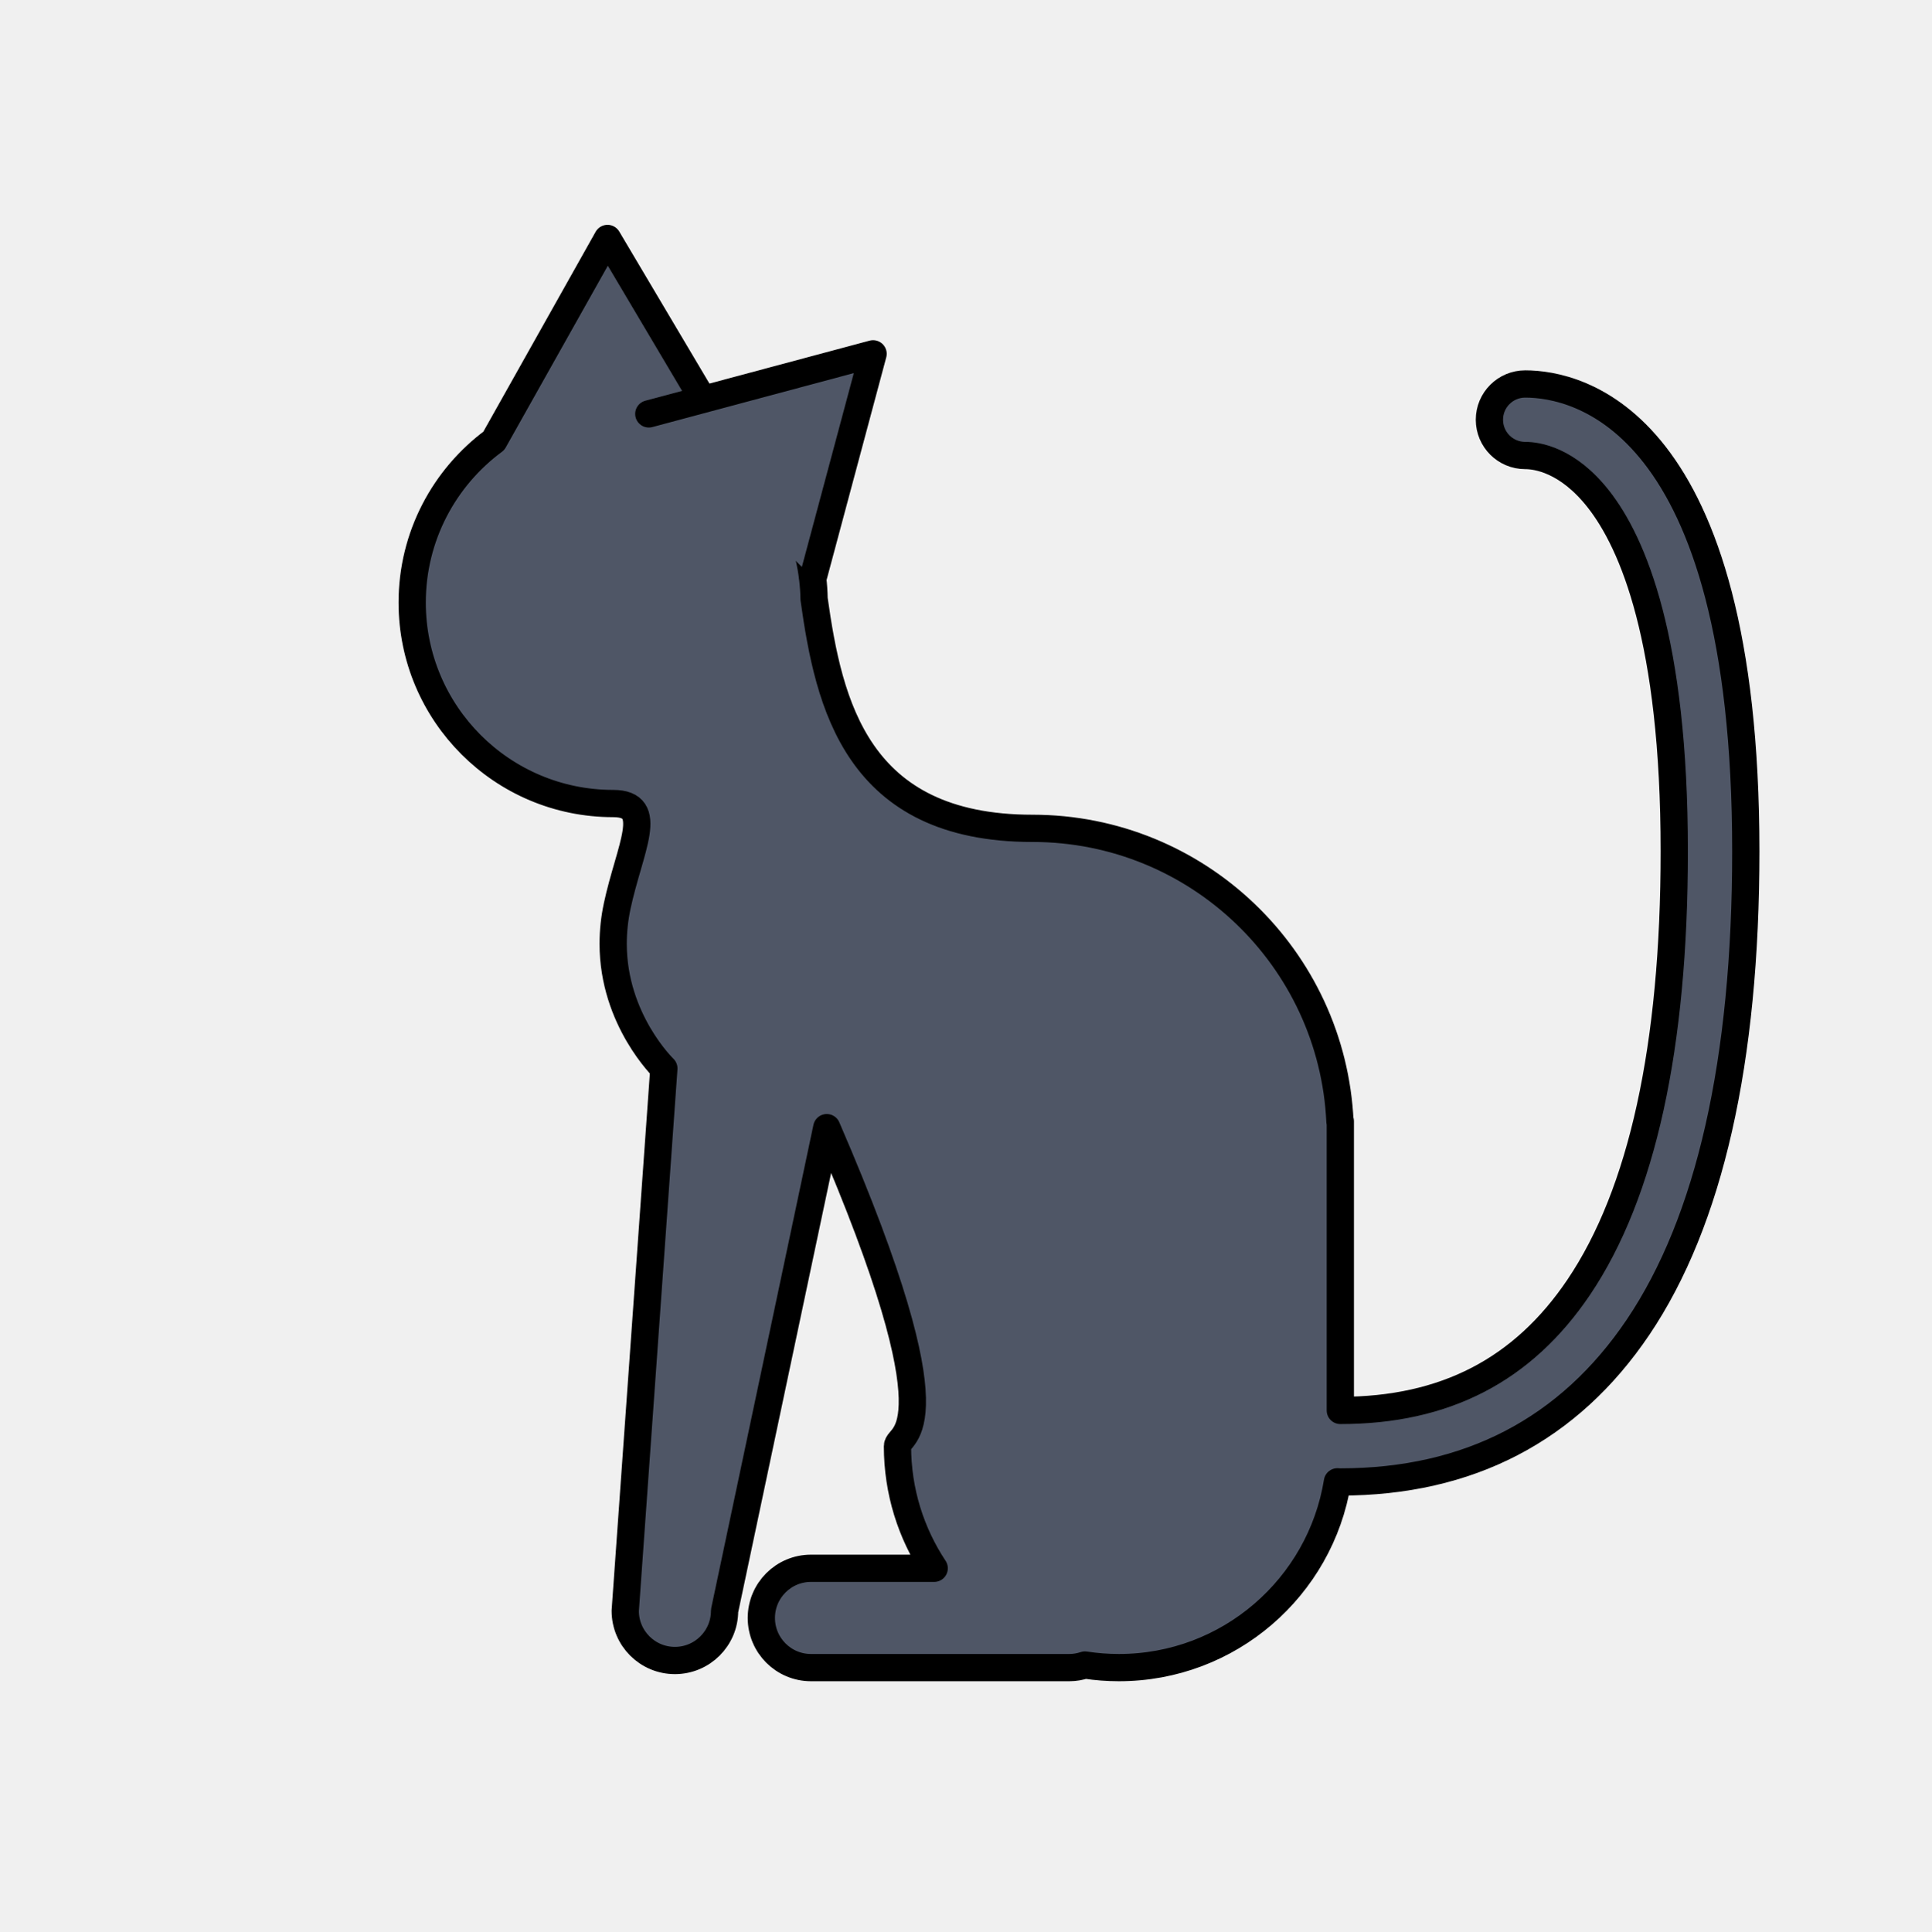
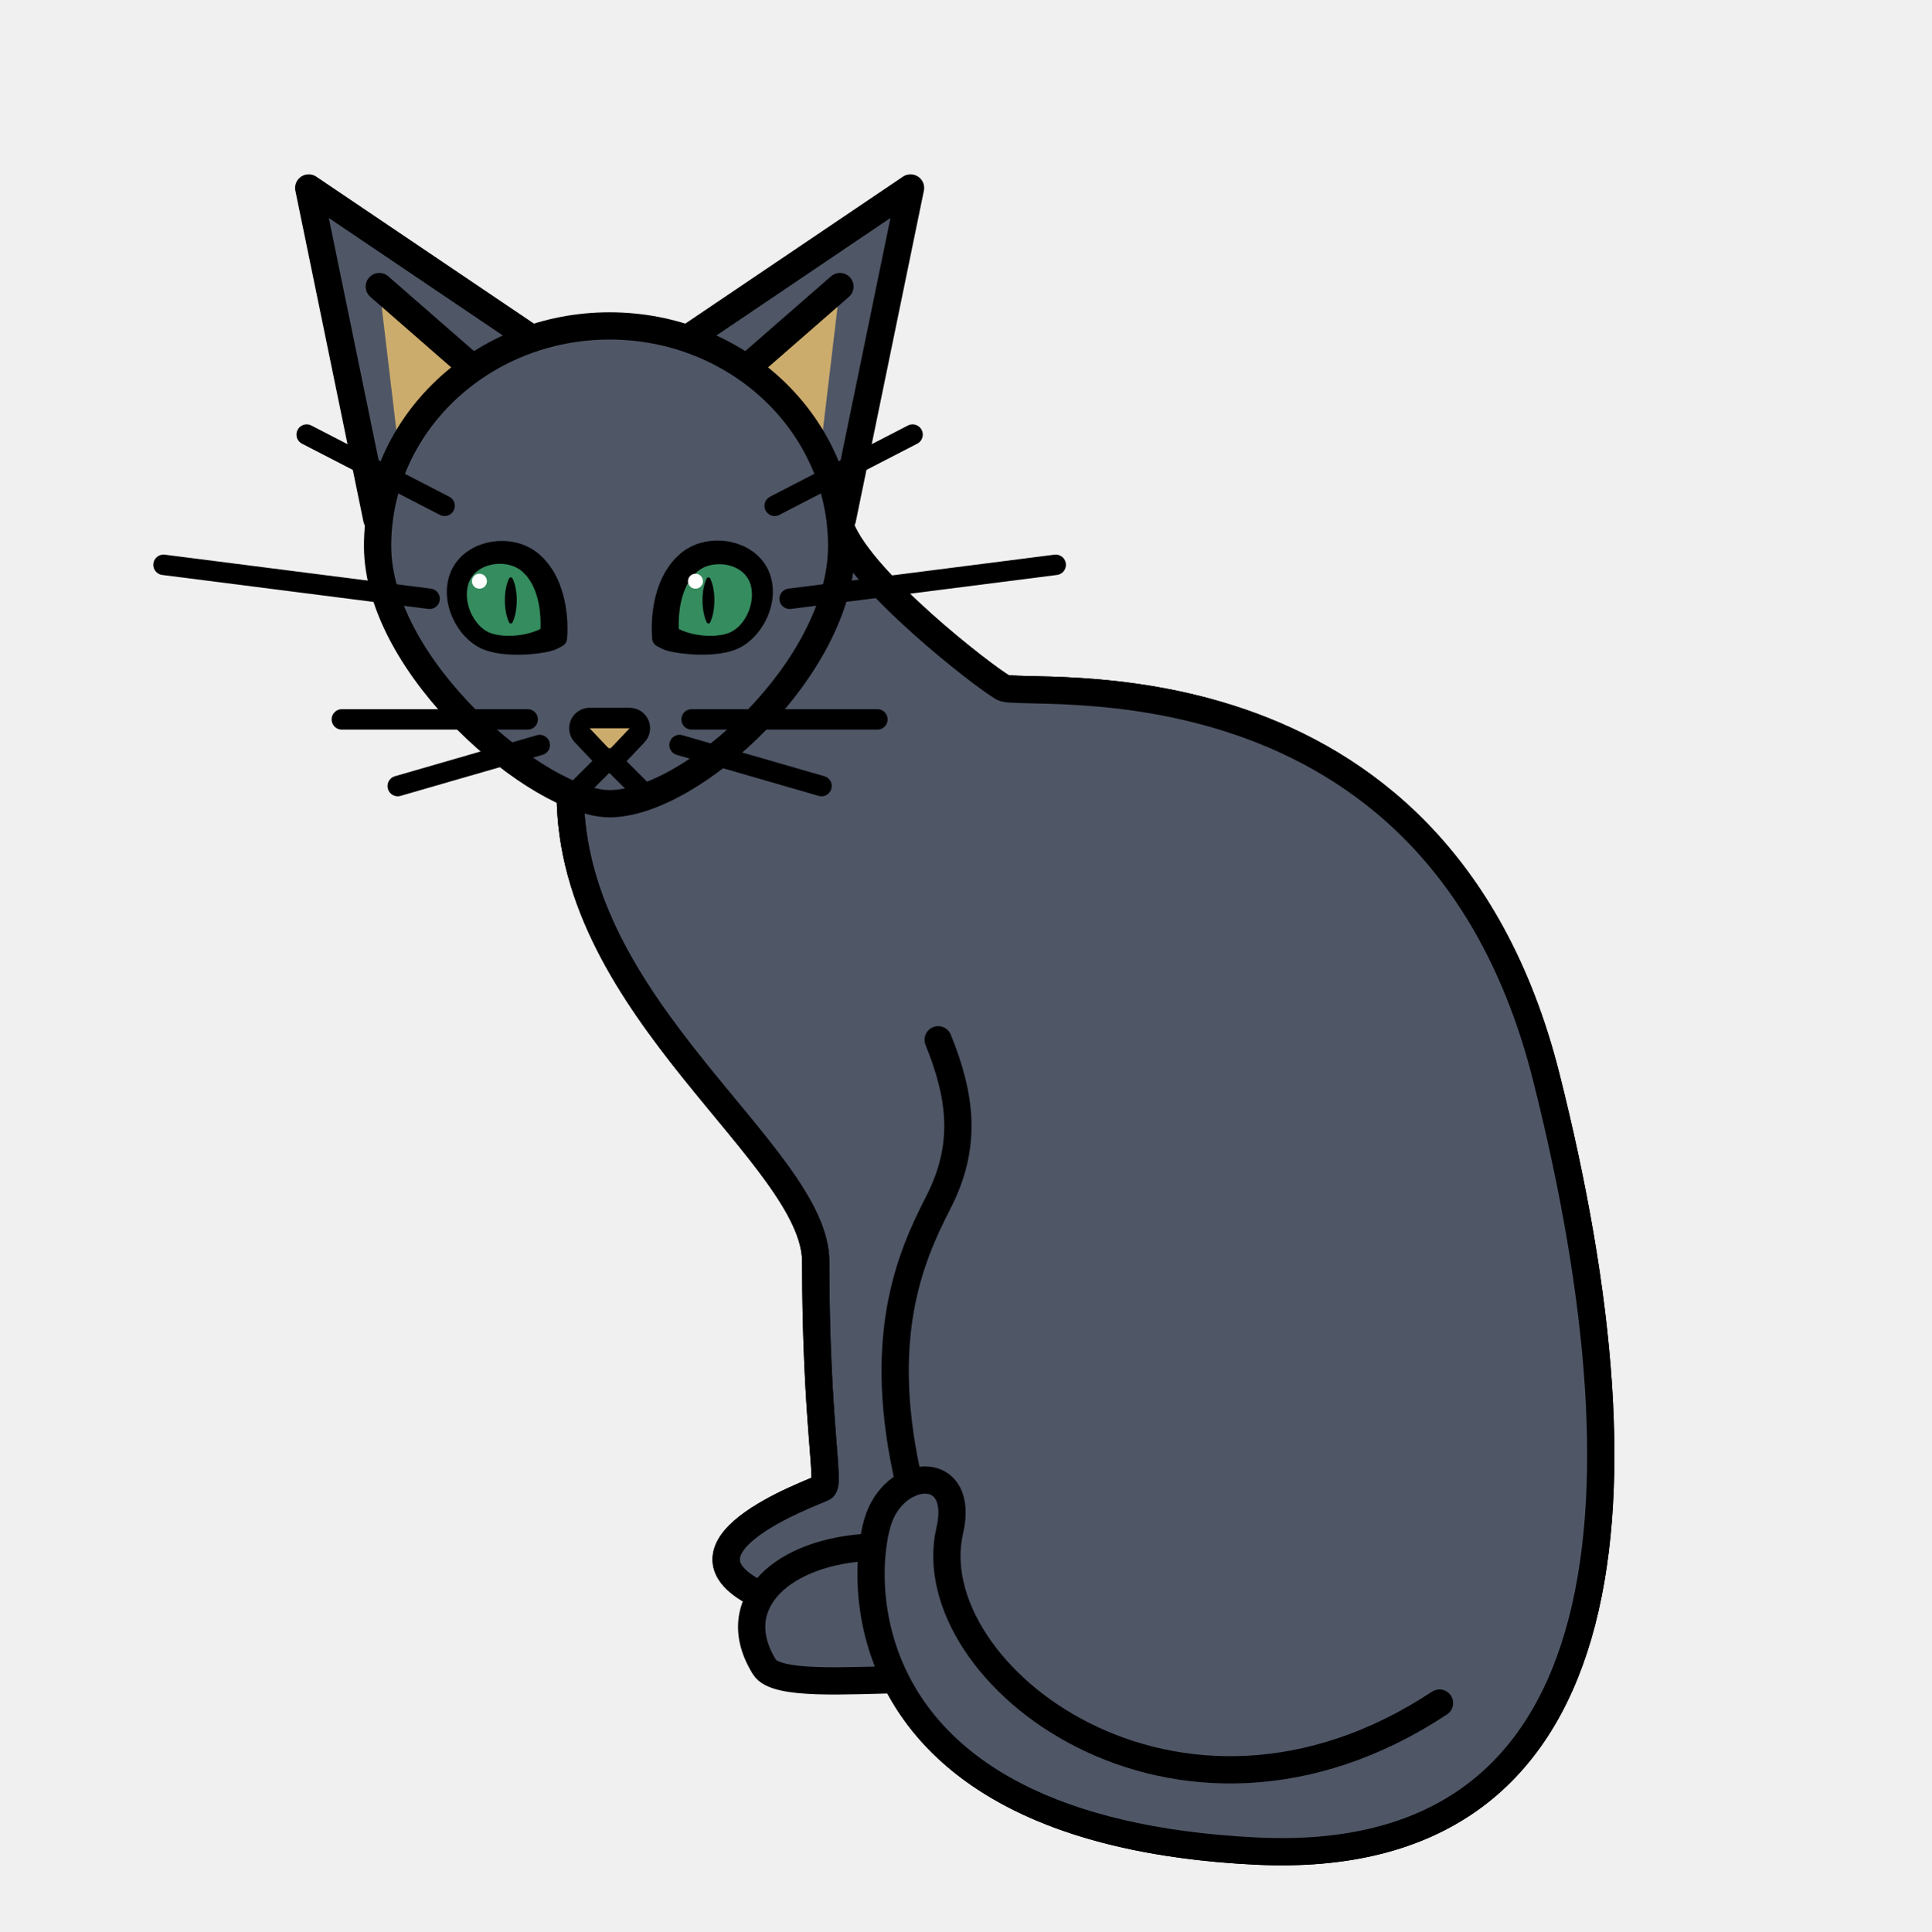
<svg xmlns="http://www.w3.org/2000/svg" version="1.1" x="0px" y="0px" width="566.93px" height="566.93px" viewBox="0 0 566.93 566.93" enable-background="new 0 0 566.93 566.93" xml:space="preserve">
  <g id="fond" display="none">
-     <rect x="-6307.873" y="-9494.906" display="inline" fill-rule="evenodd" clip-rule="evenodd" fill="#58595B" width="15942.492" height="15814.695" />
+     <rect x="-6701.873" y="-9811.008" display="inline" fill-rule="evenodd" clip-rule="evenodd" fill="#58595B" width="16654.492" height="16572.797" />
  </g>
  <g id="en_cours">
</g>
  <g id="fini">
-     <path fill="#4F5666" stroke="#000000" stroke-width="8" stroke-linecap="round" stroke-linejoin="round" stroke-miterlimit="10" d="   M447.732,112.719c-5.799,0-10.5,4.701-10.5,10.5s4.701,10.5,10.5,10.5c3.448,0,12.449,1.249,21.522,12.814   c10.148,12.935,22.245,41.364,22.245,103.352c0,57.32-9.429,100.373-28.024,127.962c-16.417,24.358-39.318,36.199-70.011,36.199   v-84.879l-0.104,0.104c-2.232-47.93-41.794-86.104-90.275-86.104c-51.65,0-59.755-36.446-64.103-67.315   c-0.035-2.069-0.175-4.112-0.418-6.124c0-0.008,0-0.015,0-0.022l-0.002,0.002c-2.129-17.542-11.957-32.707-26.004-42.022   L178.341,70l-33.378,59.417C130.429,140.163,121,157.42,121,176.884c0,32.585,26.415,59,59,59c12.667,0,4.811,13.068,1.155,30.201   l0.005,0.006c-0.755,3.543-1.16,7.215-1.16,10.982c0,22.304,14.884,36.586,14.884,36.586l-11.339,159.217   c0,8.053,6.528,14.581,14.581,14.581s14.581-6.528,14.581-14.581l30-141.844c39.292,90.853,20.758,89.606,20.758,93.514   c0,13.248,3.973,25.563,10.778,35.838h-36.162c-8.053,0-14.581,6.528-14.581,14.581s6.528,14.581,14.581,14.581h75.803   c1.617,0,3.167-0.273,4.621-0.76c3.247,0.499,6.573,0.76,9.96,0.76c32.337,0,59.148-23.618,64.151-54.543   c0.281,0.022,0.562,0.043,0.849,0.043c37.679,0,67.092-15.296,87.425-45.462c20.975-31.12,31.61-78.121,31.61-139.699   C512.5,122.61,462.926,112.719,447.732,112.719z" />
-     <polyline fill="#4F5666" stroke="#000000" stroke-width="8" stroke-linecap="round" stroke-linejoin="round" stroke-miterlimit="10" points="   190.464,121.508 256.302,103.867 238.661,169.705  " />
+     <g>
+       <path fill="#4F5666" stroke="#000000" stroke-width="8" stroke-linecap="round" stroke-linejoin="round" stroke-miterlimit="10" d="    M453.932,316.201c-32.452-128.75-153.607-110.961-159.511-114.367c-5.903-3.408-41.252-30.803-47.57-46.831l-79.446,78.087    c0,63.32,72.055,106.039,72.055,137.309c0,46.752,4.284,65.072,2.158,66.301s-52.012,18.554-14.576,33.277    c11.512,4.526,25.094,3.651,29.541,3.199c4.432,28.02,27.608,66.052,112.093,70.23    C474.875,548.659,486.384,444.949,453.932,316.201z" />
+       <path fill="none" stroke="#000000" stroke-width="8" stroke-linecap="round" stroke-linejoin="round" stroke-miterlimit="10" d="    M167.405,233.09c0,63.32,72.055,106.039,72.055,137.309c0,46.752,4.284,65.072,2.158,66.301s-52.012,18.554-14.576,33.277    c13.985,5.5,31.038,3.025,31.038,3.025" />
+       <path fill="#4F5666" stroke="#000000" stroke-width="8" stroke-linecap="round" stroke-linejoin="round" stroke-miterlimit="10" d="    M255.754,454.184c-25.586,1.027-43.153,16.213-31.34,35.195c3.404,5.469,23.811,3.95,40.895,3.662" />
+       <g>
+         <g>
+           <polygon fill="#4F5666" stroke="#000000" stroke-width="8" stroke-linecap="round" stroke-linejoin="round" stroke-miterlimit="10" points="      247.313,152.33 267.298,55.176 202.428,98.977     " />
+           <polyline fill="#CCAC6C" stroke="#000000" stroke-width="8" stroke-linecap="round" stroke-linejoin="round" stroke-miterlimit="10" points="      246.577,84.126 218.88,108.284 240.658,133.92     " />
+         </g>
+         <g>
+           <polygon fill="#4F5666" stroke="#000000" stroke-width="8" stroke-linecap="round" stroke-linejoin="round" stroke-miterlimit="10" points="      110.606,152.33 90.621,55.176 155.491,98.977     " />
+           <polyline fill="#CCAC6C" stroke="#000000" stroke-width="8" stroke-linecap="round" stroke-linejoin="round" stroke-miterlimit="10" points="      111.342,84.126 139.04,108.284 117.26,133.92     " />
+         </g>
+       </g>
+       <path fill="#4F5666" stroke="#000000" stroke-width="8" stroke-linecap="round" stroke-linejoin="round" stroke-miterlimit="10" d="    M247.08,160.306c0-35.694-30.499-64.629-68.12-64.629s-68.12,28.935-68.12,64.629s47.503,75.63,68.12,75.63    C202.932,235.936,247.08,196,247.08,160.306z" />
+       <g>
+         <g>
+           <g>
+             <path fill="#358C5E" d="M162.524,186.568c-2.267,2.267-15.369,4.725-21.498,0.697c-6.129-4.029-9.12-13.551-5.092-19.681       c4.029-6.129,14.071-7.241,19.679-2.513C164.086,172.207,162.524,186.568,162.524,186.568z" />
+             <path d="M165.028,189.688c0,0-0.418,0.22-1.204,0.632c-0.3,0.152-0.64,0.313-1.014,0.468c-0.257,0.076-0.539,0.158-0.842,0.248       c-0.615,0.204-1.23,0.299-1.955,0.46c-1.402,0.255-3.051,0.464-4.918,0.597c-1.869,0.131-3.967,0.153-6.286-0.002       c-2.313-0.209-4.881-0.534-7.607-1.753c-0.338-0.167-0.677-0.363-1.017-0.55l-0.509-0.289l-0.064-0.037       c0.09,0.064-0.159-0.106-0.141-0.096l-0.023-0.017l-0.094-0.069l-0.187-0.138l-0.756-0.555c-0.29-0.231-0.61-0.515-0.913-0.778       l-0.459-0.407l-0.391-0.409l-0.776-0.832c-0.459-0.599-0.97-1.178-1.367-1.834c-1.693-2.555-2.898-5.556-3.256-8.856       c-0.314-3.298,0.231-6.914,2.444-10.087c0.223-0.297,0.378-0.545,0.656-0.881c0.334-0.377,0.679-0.749,1.032-1.112       c0.355-0.374,0.686-0.602,1.035-0.905c0.339-0.297,0.698-0.556,1.072-0.788c1.459-1.005,3.062-1.698,4.689-2.168       c1.626-0.493,3.297-0.712,4.955-0.73c1.658-0.046,3.311,0.196,4.905,0.612c1.604,0.397,3.123,1.131,4.529,1.992       c0.339,0.243,0.676,0.485,1.011,0.726l0.249,0.184l0.062,0.046l0.217,0.195l0.086,0.079l0.343,0.317l0.68,0.629l0.337,0.312       l0.396,0.447c0.512,0.604,1.078,1.233,1.492,1.825c0.387,0.59,0.769,1.17,1.144,1.741c0.312,0.595,0.618,1.18,0.919,1.754       c0.296,0.577,0.502,1.161,0.747,1.726c0.886,2.275,1.425,4.408,1.749,6.295c0.313,1.887,0.483,3.535,0.54,4.896       c0.065,1.362,0.06,2.434,0.032,3.188c-0.02,0.728-0.067,1.216-0.068,1.24l-0.02,0.409       C166.434,188.406,165.851,189.254,165.028,189.688z M158.888,184.492l-0.34,1.644c-0.005,0.024,0.031-0.188,0.071-0.78       c0.044-0.565,0.083-1.433,0.073-2.536c0-1.105-0.091-2.446-0.277-3.956c-0.195-1.509-0.558-3.166-1.136-4.854       c-0.163-0.409-0.291-0.856-0.485-1.264c-0.192-0.409-0.388-0.825-0.587-1.249c-0.236-0.391-0.476-0.789-0.719-1.192       c-0.243-0.382-0.487-0.64-0.717-0.991c-0.062-0.085-0.107-0.165-0.182-0.258l-0.324-0.324l-0.655-0.655l-0.331-0.331       l-0.083-0.083l-0.021-0.021c-0.159-0.144,0.193,0.172,0.151,0.136l-0.033-0.024l-0.129-0.098l-0.511-0.405       c-0.745-0.478-1.559-0.958-2.522-1.227c-1.88-0.595-4.138-0.7-6.226-0.165c-1.045,0.254-2.063,0.645-2.937,1.206       c-0.233,0.124-0.45,0.266-0.643,0.432c-0.185,0.153-0.45,0.313-0.578,0.454c-0.14,0.141-0.287,0.271-0.445,0.398       c-0.185,0.193-0.426,0.531-0.637,0.789l-0.165,0.207l-0.082,0.104c-0.034,0.046,0.21-0.297,0.102-0.143l-0.011,0.02       l-0.023,0.041l-0.192,0.32c-0.125,0.215-0.284,0.412-0.368,0.655l-0.313,0.696l-0.23,0.746       c-0.257,1.018-0.394,2.109-0.333,3.229c0.119,2.228,0.799,4.523,1.986,6.395c0.265,0.491,0.625,0.901,0.93,1.35l0.528,0.601       l0.26,0.298l0.25,0.234l0.501,0.484l0.754,0.558l0.188,0.138l0.093,0.068l0.023,0.018c0.033,0.023-0.198-0.139-0.092-0.066       l0.038,0.021l0.299,0.159l0.588,0.326c1.722,0.744,3.776,1.053,5.668,1.062c1.904,0.033,3.689-0.203,5.224-0.53       c1.535-0.342,2.814-0.787,3.785-1.206C158.361,184.764,158.648,184.621,158.888,184.492z" />
+           </g>
+           <g>
+             <path d="M150.449,169.795c0,0,0.111,0.202,0.251,0.556c0.145,0.354,0.319,0.858,0.48,1.464       c0.322,1.212,0.527,2.828,0.516,4.443c-0.004,1.615-0.218,3.231-0.534,4.443c-0.159,0.605-0.329,1.11-0.469,1.464       c-0.138,0.354-0.245,0.556-0.245,0.556c-0.146,0.276-0.488,0.382-0.764,0.235c-0.104-0.055-0.185-0.138-0.236-0.235       c0,0-0.107-0.202-0.245-0.556c-0.141-0.354-0.31-0.858-0.469-1.464c-0.316-1.212-0.53-2.828-0.534-4.443       c-0.011-1.615,0.194-3.231,0.516-4.443c0.161-0.605,0.336-1.11,0.48-1.464c0.141-0.354,0.251-0.556,0.251-0.556       c0.151-0.276,0.498-0.377,0.774-0.226C150.323,169.623,150.399,169.703,150.449,169.795z" />
+           </g>
+           <circle fill="#FFFFFF" cx="140.736" cy="170.618" r="2.2" />
+         </g>
+         <g>
+           <g>
+             <path fill="#358C5E" d="M195.394,186.568c2.267,2.267,15.369,4.725,21.498,0.697c6.129-4.029,9.12-13.551,5.091-19.681       c-4.028-6.129-14.07-7.241-19.679-2.513C193.833,172.207,195.394,186.568,195.394,186.568z" />
+             <path d="M199.033,184.506c0.238,0.129,0.522,0.271,0.806,0.425c0.97,0.422,2.25,0.868,3.787,1.209       c1.535,0.326,3.321,0.561,5.226,0.52c1.891-0.013,3.946-0.333,5.658-1.089l0.583-0.329l0.296-0.161l0.037-0.02       c0.108-0.074-0.127,0.091-0.094,0.066l0.023-0.017l0.093-0.069l0.187-0.139l0.751-0.562l0.496-0.485l0.248-0.232l0.258-0.297       l0.524-0.601c0.306-0.446,0.651-0.863,0.91-1.356c1.146-1.882,1.817-4.16,1.912-6.368c0.052-1.107-0.083-2.183-0.341-3.185       l-0.229-0.732l-0.311-0.683c-0.083-0.238-0.241-0.43-0.363-0.641l-0.189-0.313l-0.023-0.039l-0.011-0.02       c-0.113-0.162,0.142,0.198,0.107,0.15l-0.082-0.103l-0.165-0.207c-0.209-0.259-0.451-0.599-0.633-0.79       c-0.153-0.121-0.294-0.249-0.428-0.385c-0.121-0.136-0.384-0.296-0.564-0.447c-0.188-0.164-0.402-0.304-0.63-0.428       c-0.858-0.557-1.862-0.946-2.895-1.201c-2.063-0.539-4.302-0.443-6.166,0.138c-0.955,0.262-1.762,0.733-2.502,1.202       l-0.508,0.399l-0.128,0.096l-0.032,0.023c-0.042,0.037,0.318-0.286,0.155-0.14l-0.021,0.021l-0.083,0.082l-0.332,0.33       l-0.657,0.652l-0.325,0.324c-0.074,0.092-0.119,0.17-0.181,0.254c-0.229,0.348-0.472,0.601-0.715,0.979       c-0.244,0.401-0.484,0.796-0.721,1.185c-0.2,0.422-0.397,0.836-0.59,1.242c-0.196,0.405-0.324,0.851-0.489,1.258       c-0.583,1.683-0.952,3.336-1.153,4.842c-0.191,1.508-0.288,2.848-0.292,3.953c-0.013,1.103,0.022,1.97,0.064,2.535       c0.038,0.592,0.073,0.805,0.068,0.781L199.033,184.506z M191.417,187c-0.001-0.023-0.05-0.512-0.072-1.239       c-0.03-0.754-0.039-1.825,0.023-3.188c0.053-1.36,0.218-3.01,0.525-4.899c0.318-1.889,0.851-4.024,1.731-6.307       c0.244-0.566,0.449-1.152,0.744-1.731c0.3-0.576,0.605-1.164,0.917-1.761c0.375-0.573,0.755-1.157,1.141-1.749       c0.414-0.596,0.981-1.23,1.494-1.838l0.397-0.45l0.335-0.313l0.678-0.631l0.342-0.319l0.086-0.079l0.221-0.198l0.062-0.047       l0.25-0.186c0.336-0.242,0.675-0.486,1.015-0.732c1.412-0.869,2.938-1.611,4.548-2.016c1.603-0.422,3.264-0.67,4.932-0.629       c1.667,0.014,3.35,0.229,4.988,0.721c1.64,0.469,3.256,1.162,4.732,2.172c0.377,0.233,0.741,0.493,1.083,0.793       c0.354,0.305,0.687,0.533,1.048,0.911c0.358,0.367,0.709,0.744,1.049,1.126c0.28,0.339,0.436,0.584,0.66,0.881       c2.236,3.217,2.779,6.867,2.453,10.189c-0.382,3.32-1.596,6.339-3.33,8.883c-0.404,0.655-0.929,1.227-1.388,1.828l-0.78,0.832       l-0.393,0.409l-0.461,0.409c-0.304,0.264-0.626,0.547-0.917,0.779l-0.76,0.55l-0.188,0.137l-0.094,0.068l-0.023,0.017       c0.018-0.012-0.234,0.162-0.143,0.098l-0.064,0.036l-0.512,0.287c-0.341,0.186-0.682,0.381-1.021,0.546       c-2.736,1.209-5.305,1.521-7.617,1.726c-2.319,0.149-4.416,0.124-6.284-0.007c-1.867-0.135-3.515-0.342-4.917-0.596       c-0.725-0.158-1.34-0.253-1.955-0.456c-0.304-0.088-0.585-0.17-0.843-0.245c-0.374-0.154-0.714-0.314-1.015-0.466       c-0.787-0.409-1.206-0.628-1.206-0.628c-0.883-0.459-1.406-1.337-1.453-2.264L191.417,187z" />
+           </g>
+           <g>
+             <path d="M208.469,169.795c0,0,0.111,0.202,0.251,0.556c0.145,0.354,0.319,0.858,0.48,1.464       c0.322,1.212,0.527,2.828,0.516,4.443c-0.004,1.615-0.218,3.231-0.534,4.443c-0.159,0.605-0.329,1.11-0.469,1.464       c-0.138,0.354-0.245,0.556-0.245,0.556c-0.146,0.276-0.488,0.382-0.764,0.235c-0.104-0.055-0.185-0.138-0.236-0.235       c0,0-0.107-0.202-0.245-0.556c-0.141-0.354-0.31-0.858-0.469-1.464c-0.316-1.212-0.53-2.828-0.534-4.443       c-0.011-1.615,0.194-3.231,0.516-4.443c0.161-0.605,0.336-1.11,0.48-1.464c0.141-0.354,0.251-0.556,0.251-0.556       c0.151-0.276,0.498-0.377,0.774-0.226C208.342,169.623,208.418,169.703,208.469,169.795z" />
+           </g>
+           <circle fill="#FFFFFF" cx="204.16" cy="170.618" r="2.2" />
+         </g>
+       </g>
+       <g>
+         <path fill="#CCAC6C" d="M178.959,222.98c-0.823,0-1.61-0.338-2.177-0.936l-5.881-6.201c-0.825-0.87-1.053-2.147-0.58-3.249     c0.474-1.102,1.558-1.815,2.756-1.815h11.763c1.199,0,2.283,0.714,2.756,1.815c0.473,1.102,0.246,2.379-0.58,3.249l-5.882,6.201     C180.569,222.643,179.782,222.98,178.959,222.98L178.959,222.98z" />
+         <path d="M184.841,213.779l-5.882,6.201l-5.881-6.201H184.841 M184.841,207.779h-11.763c-2.398,0-4.565,1.428-5.512,3.631     s-0.492,4.758,1.159,6.498l5.881,6.201c1.133,1.194,2.707,1.871,4.354,1.871c1.646,0,3.22-0.677,4.354-1.871l5.882-6.201     c1.65-1.74,2.106-4.295,1.159-6.498C189.406,209.207,187.239,207.779,184.841,207.779L184.841,207.779z" />
+       </g>
+       <path fill="#4F5666" stroke="#000000" stroke-width="8" stroke-linecap="round" stroke-linejoin="round" stroke-miterlimit="10" d="    M246.851,155.003c6.318,16.028,41.667,43.423,47.57,46.831c5.903,3.406,127.059-14.383,159.511,114.367    c32.452,128.748,20.944,232.458-85.256,227.205c-122.31-6.051-116.135-83.056-110.596-97.906    c5.539-14.852,25.259-15.742,20.722,3.85c-9.682,41.803,66.579,101.567,143.778,50.604" />
+       <path fill="#4F5666" stroke="#000000" stroke-width="8" stroke-linecap="round" stroke-linejoin="round" stroke-miterlimit="10" d="    M275.406,305.24c6.915,17.051,8.487,31.352,0,47.854c-8.486,16.5-18.387,40.066-8.486,82.463" />
+       <g>
+         <g>
+           <line fill="#CCAC6C" stroke="#000000" stroke-width="6" stroke-linecap="round" stroke-linejoin="round" stroke-miterlimit="10" x1="231.812" y1="175.779" x2="309.916" y2="165.807" />
+           <line fill="#CCAC6C" stroke="#000000" stroke-width="6" stroke-linecap="round" stroke-linejoin="round" stroke-miterlimit="10" x1="227.411" y1="148.48" x2="267.895" y2="127.578" />
+           <line fill="#CCAC6C" stroke="#000000" stroke-width="6" stroke-linecap="round" stroke-linejoin="round" stroke-miterlimit="10" x1="203.025" y1="211.184" x2="257.565" y2="211.184" />
+           <line fill="#CCAC6C" stroke="#000000" stroke-width="6" stroke-linecap="round" stroke-linejoin="round" stroke-miterlimit="10" x1="199.481" y1="218.713" x2="241.162" y2="230.756" />
+         </g>
+         <g>
+           <line fill="#CCAC6C" stroke="#000000" stroke-width="6" stroke-linecap="round" stroke-linejoin="round" stroke-miterlimit="10" x1="126.107" y1="175.779" x2="48.002" y2="165.807" />
+           <line fill="#CCAC6C" stroke="#000000" stroke-width="6" stroke-linecap="round" stroke-linejoin="round" stroke-miterlimit="10" x1="130.508" y1="148.48" x2="90.024" y2="127.578" />
+           <line fill="#CCAC6C" stroke="#000000" stroke-width="6" stroke-linecap="round" stroke-linejoin="round" stroke-miterlimit="10" x1="154.894" y1="211.184" x2="100.353" y2="211.184" />
+           <line fill="#CCAC6C" stroke="#000000" stroke-width="6" stroke-linecap="round" stroke-linejoin="round" stroke-miterlimit="10" x1="158.438" y1="218.713" x2="116.757" y2="230.756" />
+         </g>
+       </g>
+       <polyline fill="none" stroke="#000000" stroke-width="6" stroke-linejoin="round" stroke-miterlimit="10" points="167.405,234.09     178.862,222.633 188.91,232.682   " />
+     </g>
  </g>
</svg>
